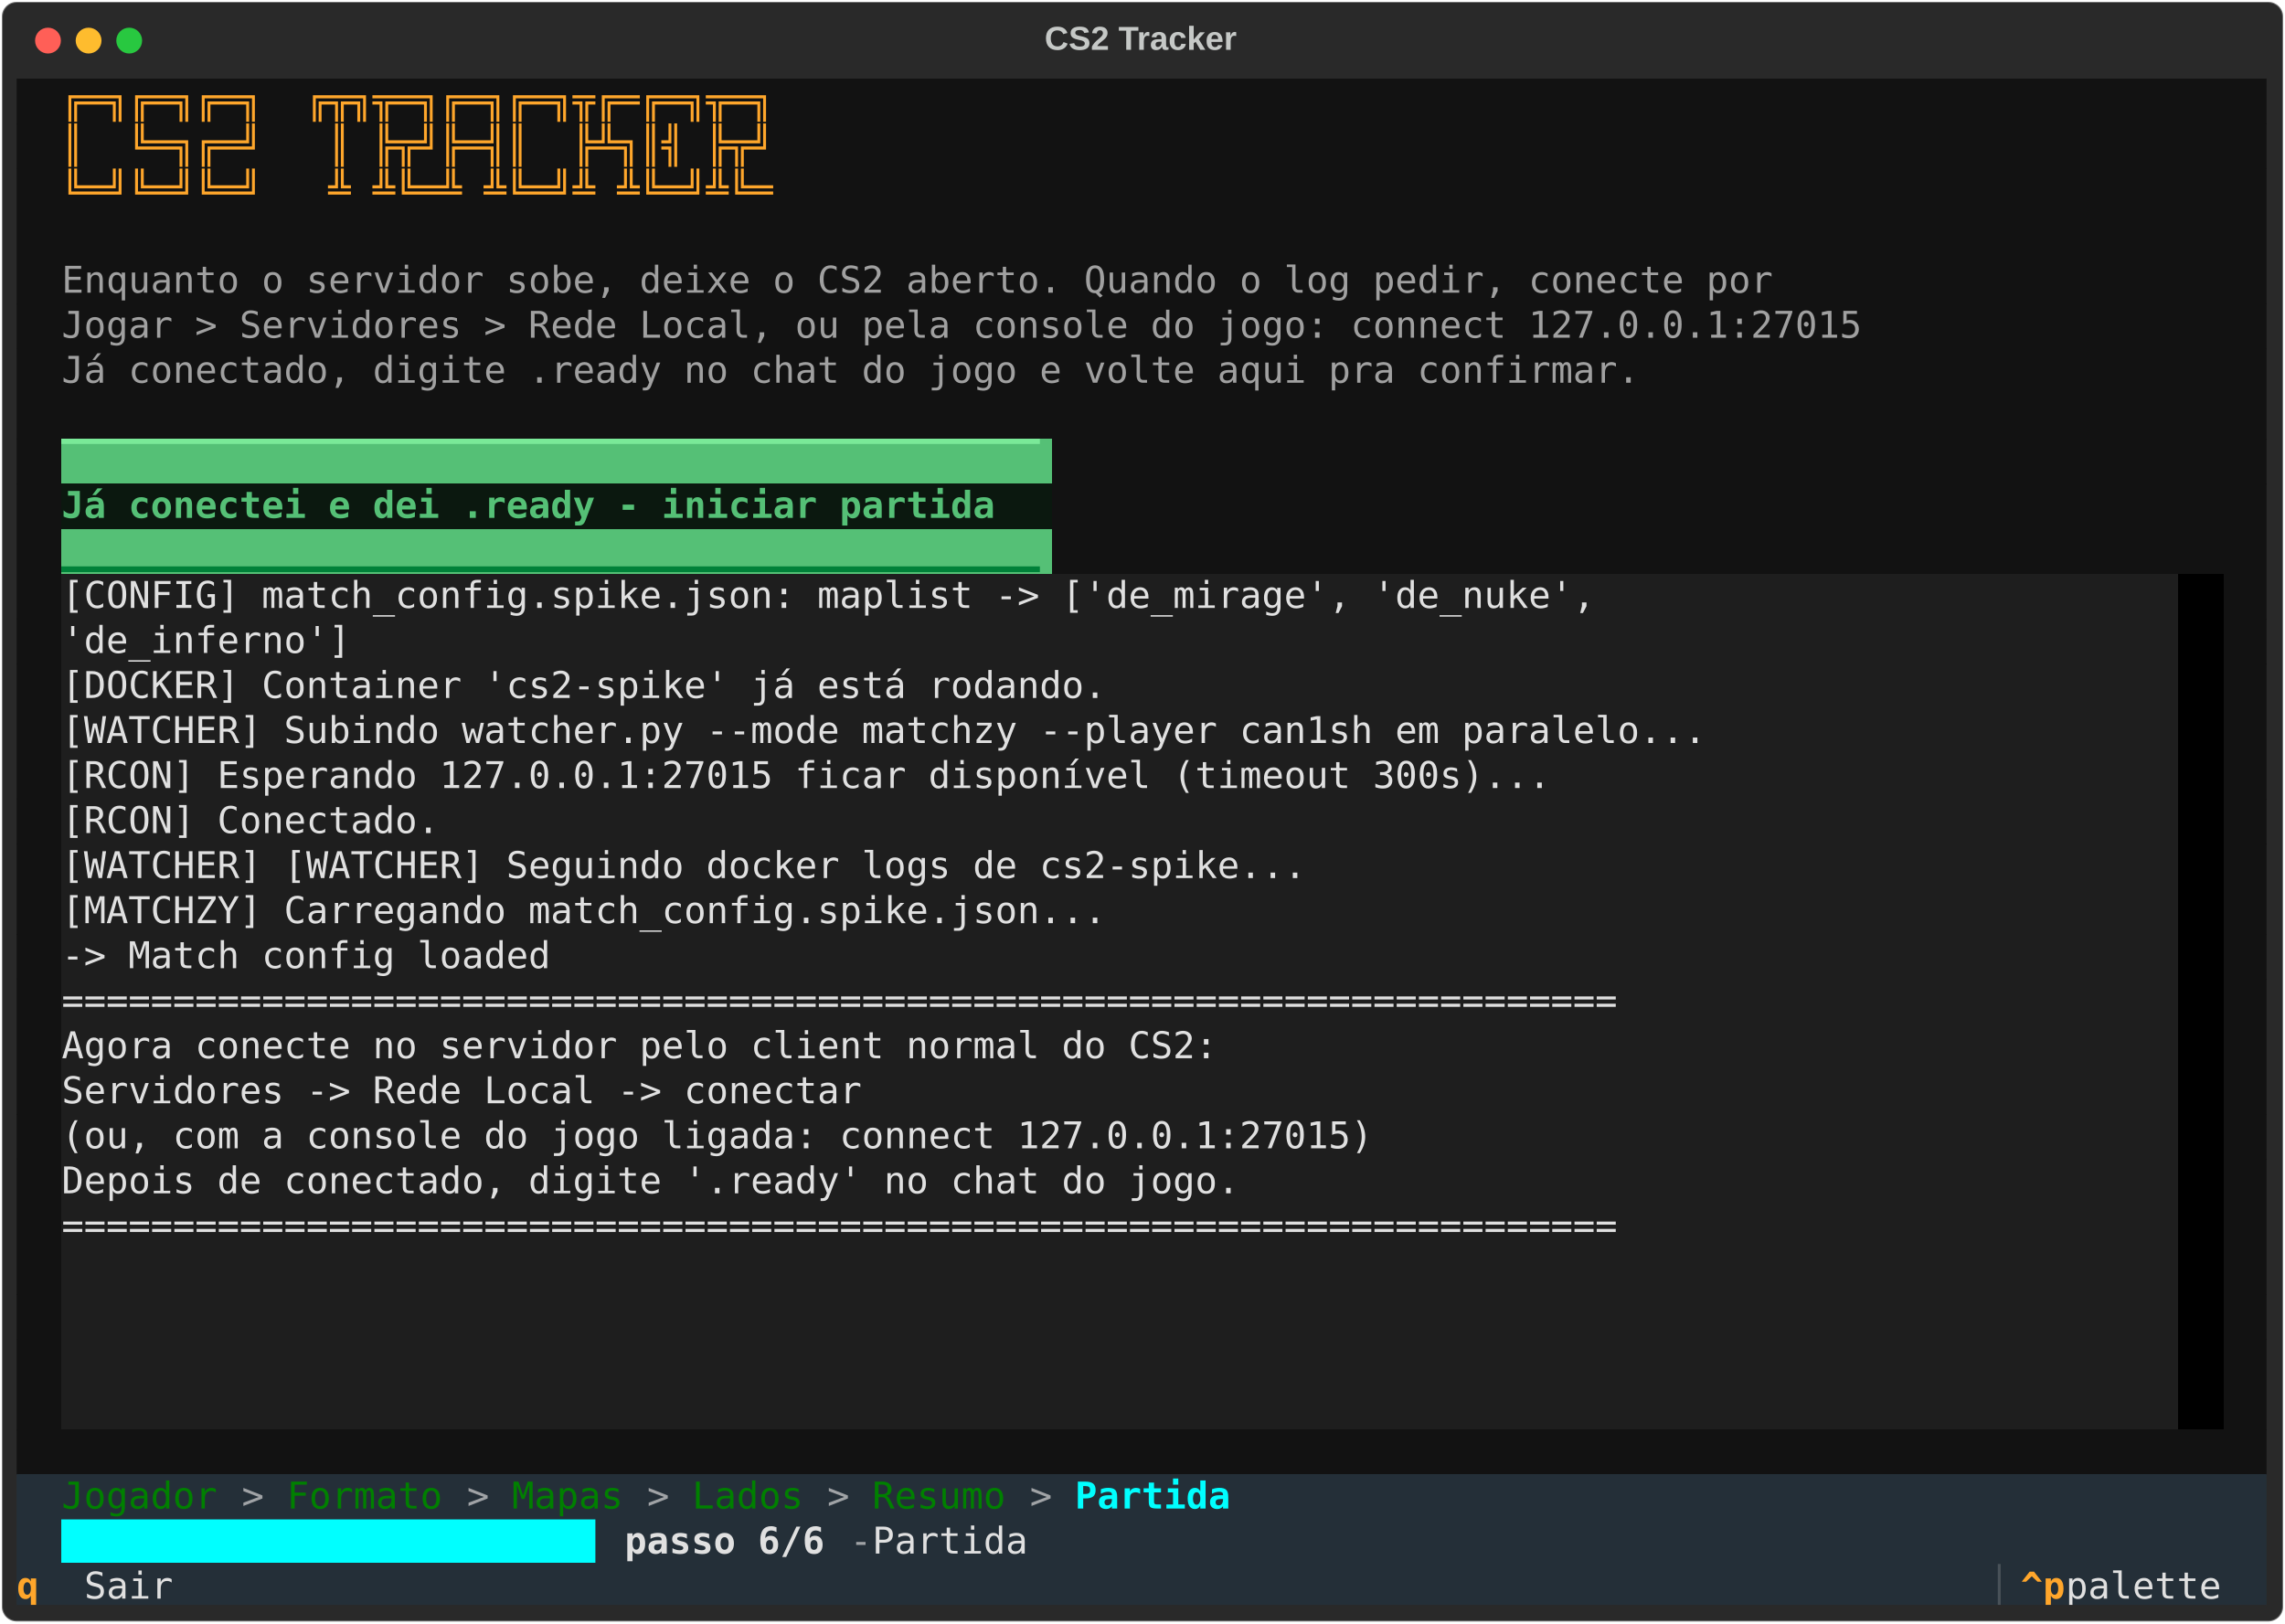
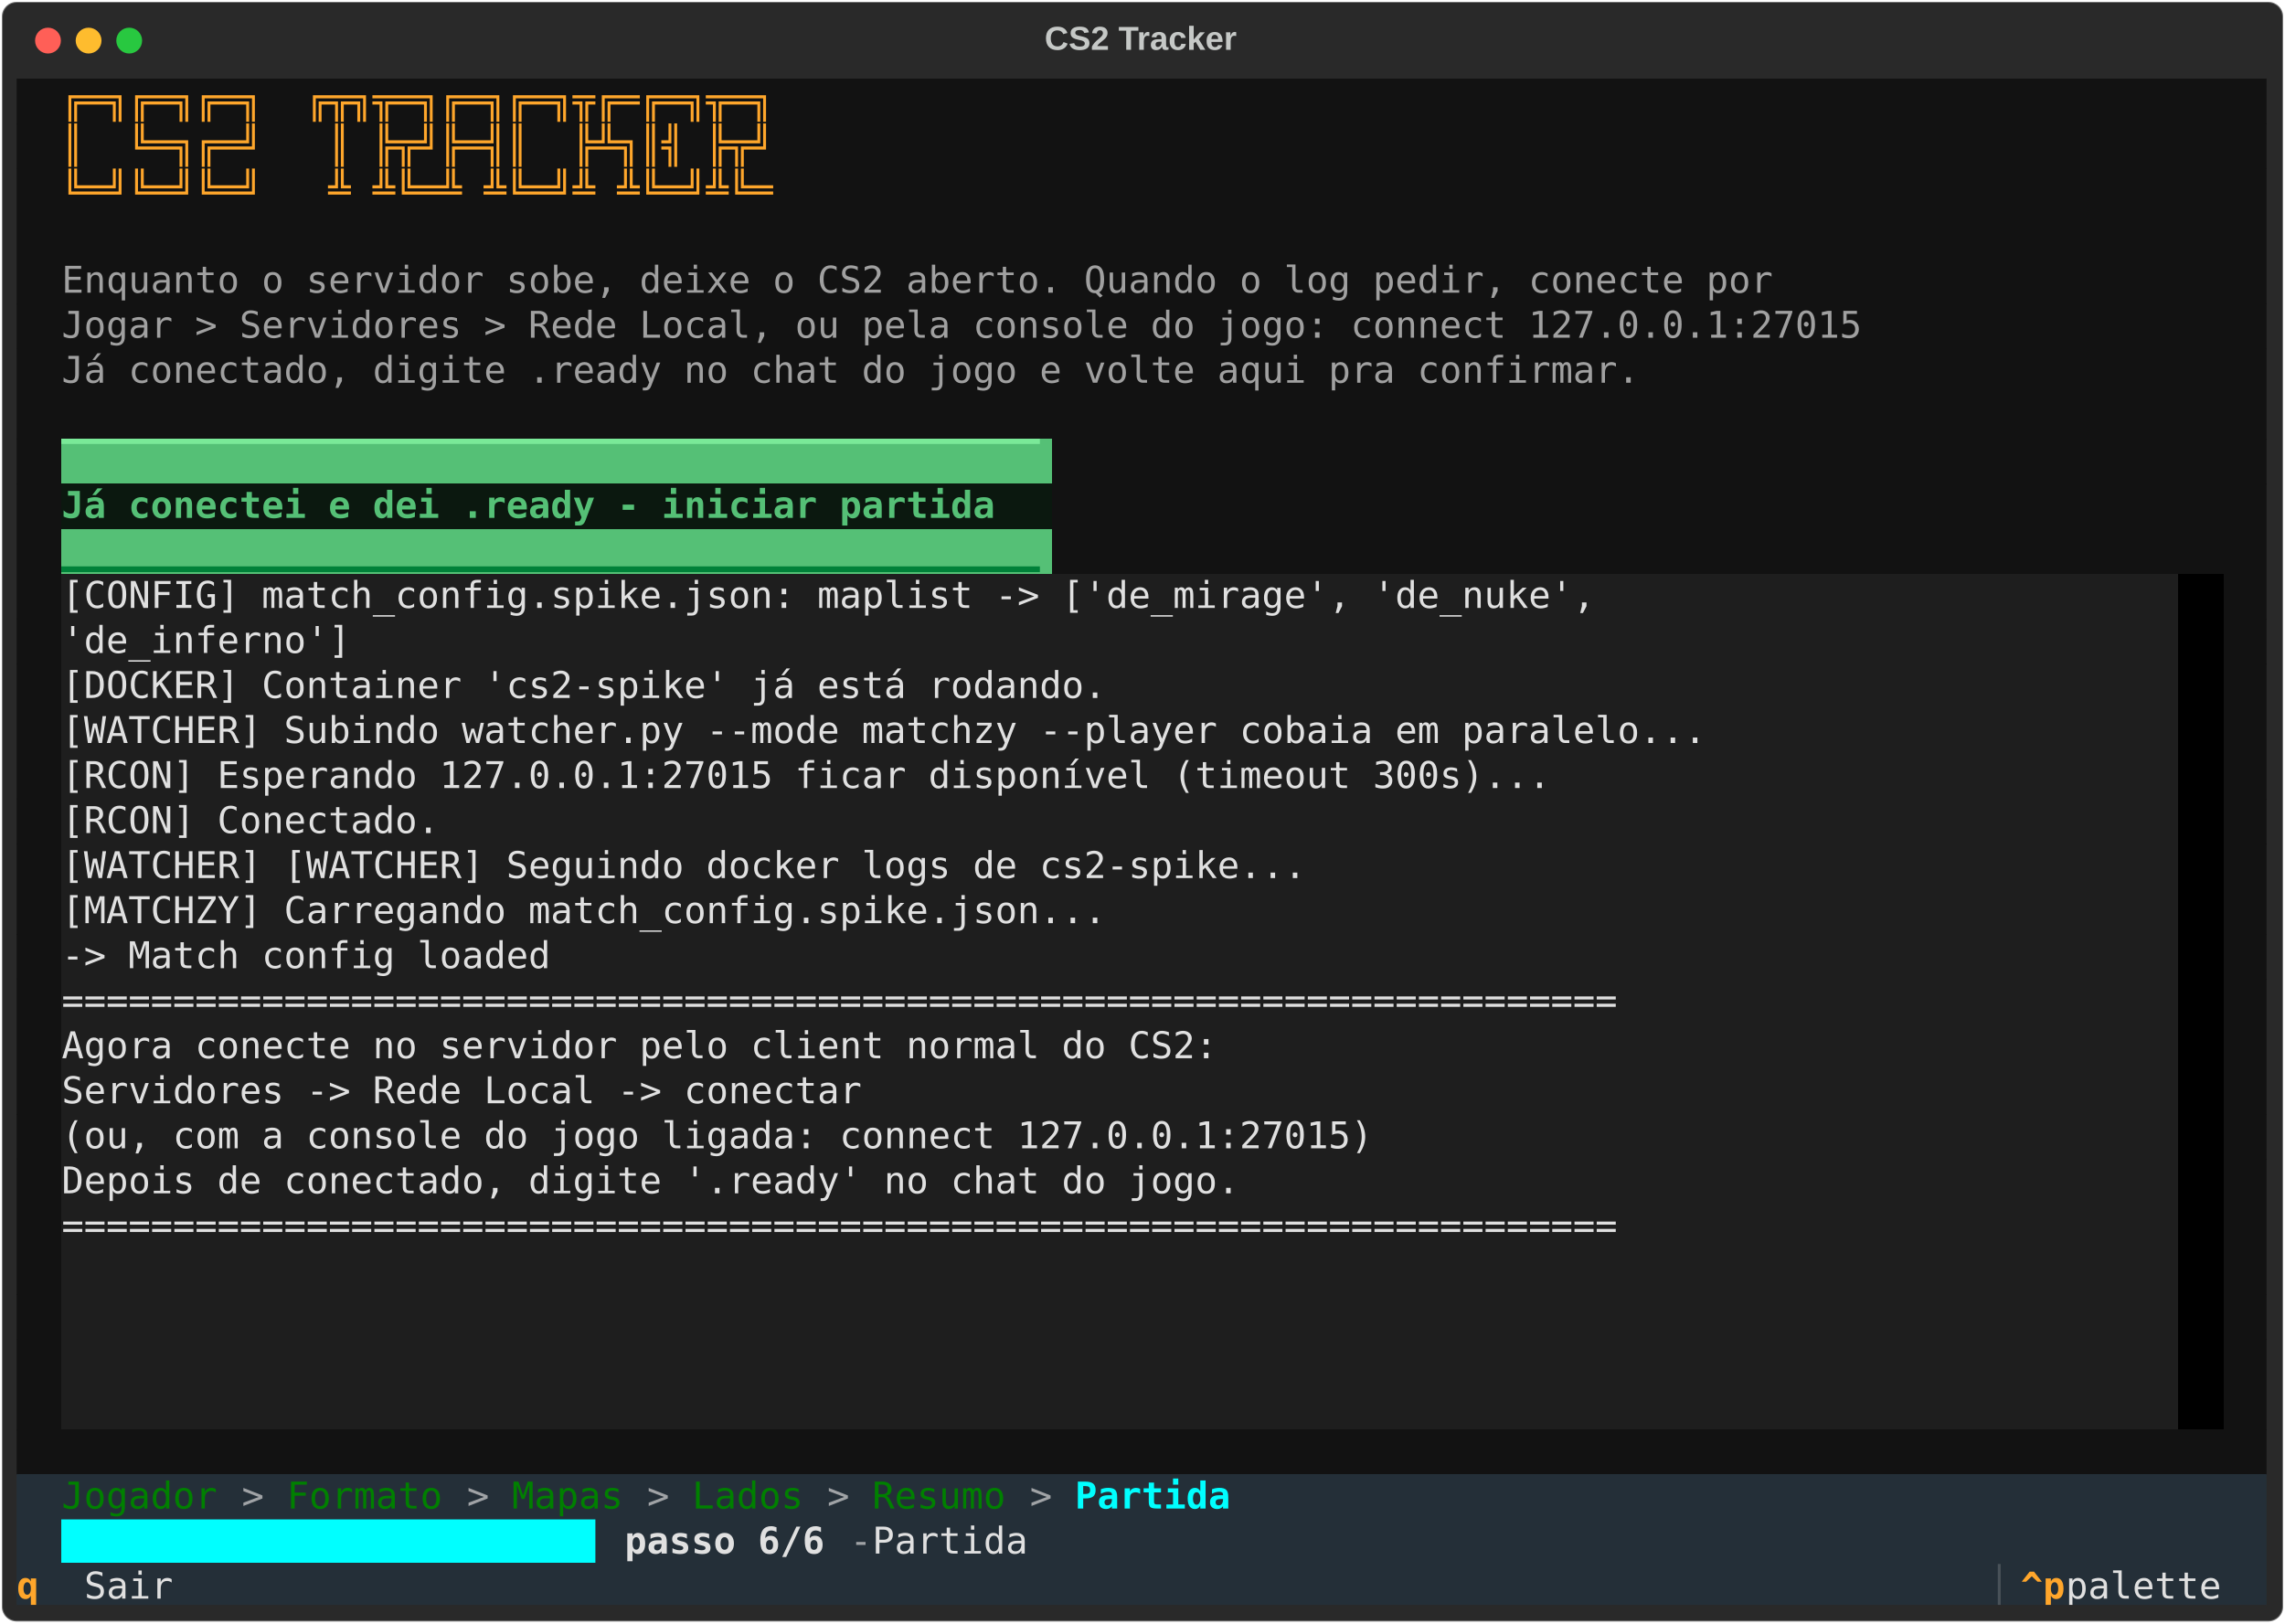
<svg xmlns="http://www.w3.org/2000/svg" class="rich-terminal" viewBox="0 0 1238 879.6">
  <style>

    @font-face {
        font-family: "Fira Code";
        src: local("FiraCode-Regular"),
                url("https://cdnjs.cloudflare.com/ajax/libs/firacode/6.2.0/woff2/FiraCode-Regular.woff2") format("woff2"),
                url("https://cdnjs.cloudflare.com/ajax/libs/firacode/6.2.0/woff/FiraCode-Regular.woff") format("woff");
        font-style: normal;
        font-weight: 400;
    }
    @font-face {
        font-family: "Fira Code";
        src: local("FiraCode-Bold"),
                url("https://cdnjs.cloudflare.com/ajax/libs/firacode/6.2.0/woff2/FiraCode-Bold.woff2") format("woff2"),
                url("https://cdnjs.cloudflare.com/ajax/libs/firacode/6.2.0/woff/FiraCode-Bold.woff") format("woff");
        font-style: bold;
        font-weight: 700;
    }

    .terminal-07-partida-matrix {
        font-family: Fira Code, monospace;
        font-size: 20px;
        line-height: 24.4px;
        font-variant-east-asian: full-width;
    }

    .terminal-07-partida-title {
        font-size: 18px;
        font-weight: bold;
        font-family: arial;
    }

    .terminal-07-partida-r1 { fill: #c5c8c6 }
.terminal-07-partida-r2 { fill: #fea62b;font-weight: bold }
.terminal-07-partida-r3 { fill: #a0a0a0 }
.terminal-07-partida-r4 { fill: #7ae998 }
.terminal-07-partida-r5 { fill: #55c076;font-weight: bold }
.terminal-07-partida-r6 { fill: #008139 }
.terminal-07-partida-r7 { fill: #e0e0e0 }
.terminal-07-partida-r8 { fill: #008000 }
.terminal-07-partida-r9 { fill: #a0a3a6 }
.terminal-07-partida-r10 { fill: #00ffff;font-weight: bold }
.terminal-07-partida-r11 { fill: #00ffff }
.terminal-07-partida-r12 { fill: #e0e0e0;font-weight: bold }
.terminal-07-partida-r13 { fill: #ffa62b;font-weight: bold }
.terminal-07-partida-r14 { fill: #495259 }
    </style>
  <defs>
    <clipPath id="terminal-07-partida-clip-terminal">
      <rect x="0" y="0" width="1219.0" height="828.6" />
    </clipPath>
    <clipPath id="terminal-07-partida-line-0">
      <rect x="0" y="1.5" width="1220" height="24.65" />
    </clipPath>
    <clipPath id="terminal-07-partida-line-1">
      <rect x="0" y="25.9" width="1220" height="24.65" />
    </clipPath>
    <clipPath id="terminal-07-partida-line-2">
      <rect x="0" y="50.3" width="1220" height="24.65" />
    </clipPath>
    <clipPath id="terminal-07-partida-line-3">
      <rect x="0" y="74.7" width="1220" height="24.65" />
    </clipPath>
    <clipPath id="terminal-07-partida-line-4">
      <rect x="0" y="99.1" width="1220" height="24.65" />
    </clipPath>
    <clipPath id="terminal-07-partida-line-5">
      <rect x="0" y="123.5" width="1220" height="24.65" />
    </clipPath>
    <clipPath id="terminal-07-partida-line-6">
      <rect x="0" y="147.9" width="1220" height="24.65" />
    </clipPath>
    <clipPath id="terminal-07-partida-line-7">
      <rect x="0" y="172.3" width="1220" height="24.65" />
    </clipPath>
    <clipPath id="terminal-07-partida-line-8">
      <rect x="0" y="196.7" width="1220" height="24.65" />
    </clipPath>
    <clipPath id="terminal-07-partida-line-9">
      <rect x="0" y="221.1" width="1220" height="24.65" />
    </clipPath>
    <clipPath id="terminal-07-partida-line-10">
      <rect x="0" y="245.5" width="1220" height="24.65" />
    </clipPath>
    <clipPath id="terminal-07-partida-line-11">
      <rect x="0" y="269.9" width="1220" height="24.65" />
    </clipPath>
    <clipPath id="terminal-07-partida-line-12">
      <rect x="0" y="294.3" width="1220" height="24.65" />
    </clipPath>
    <clipPath id="terminal-07-partida-line-13">
      <rect x="0" y="318.7" width="1220" height="24.65" />
    </clipPath>
    <clipPath id="terminal-07-partida-line-14">
      <rect x="0" y="343.1" width="1220" height="24.65" />
    </clipPath>
    <clipPath id="terminal-07-partida-line-15">
      <rect x="0" y="367.5" width="1220" height="24.65" />
    </clipPath>
    <clipPath id="terminal-07-partida-line-16">
      <rect x="0" y="391.9" width="1220" height="24.65" />
    </clipPath>
    <clipPath id="terminal-07-partida-line-17">
      <rect x="0" y="416.3" width="1220" height="24.65" />
    </clipPath>
    <clipPath id="terminal-07-partida-line-18">
      <rect x="0" y="440.7" width="1220" height="24.65" />
    </clipPath>
    <clipPath id="terminal-07-partida-line-19">
      <rect x="0" y="465.1" width="1220" height="24.65" />
    </clipPath>
    <clipPath id="terminal-07-partida-line-20">
      <rect x="0" y="489.5" width="1220" height="24.65" />
    </clipPath>
    <clipPath id="terminal-07-partida-line-21">
      <rect x="0" y="513.9" width="1220" height="24.65" />
    </clipPath>
    <clipPath id="terminal-07-partida-line-22">
      <rect x="0" y="538.3" width="1220" height="24.65" />
    </clipPath>
    <clipPath id="terminal-07-partida-line-23">
      <rect x="0" y="562.7" width="1220" height="24.65" />
    </clipPath>
    <clipPath id="terminal-07-partida-line-24">
      <rect x="0" y="587.1" width="1220" height="24.65" />
    </clipPath>
    <clipPath id="terminal-07-partida-line-25">
      <rect x="0" y="611.5" width="1220" height="24.65" />
    </clipPath>
    <clipPath id="terminal-07-partida-line-26">
      <rect x="0" y="635.9" width="1220" height="24.65" />
    </clipPath>
    <clipPath id="terminal-07-partida-line-27">
      <rect x="0" y="660.3" width="1220" height="24.65" />
    </clipPath>
    <clipPath id="terminal-07-partida-line-28">
      <rect x="0" y="684.7" width="1220" height="24.65" />
    </clipPath>
    <clipPath id="terminal-07-partida-line-29">
      <rect x="0" y="709.1" width="1220" height="24.65" />
    </clipPath>
    <clipPath id="terminal-07-partida-line-30">
      <rect x="0" y="733.5" width="1220" height="24.65" />
    </clipPath>
    <clipPath id="terminal-07-partida-line-31">
      <rect x="0" y="757.9" width="1220" height="24.65" />
    </clipPath>
    <clipPath id="terminal-07-partida-line-32">
      <rect x="0" y="782.3" width="1220" height="24.65" />
    </clipPath>
  </defs>
  <rect fill="#292929" stroke="rgba(255,255,255,0.35)" stroke-width="1" x="1" y="1" width="1236" height="877.6" rx="8" />
  <text class="terminal-07-partida-title" fill="#c5c8c6" text-anchor="middle" x="618" y="27">CS2 Tracker</text>
  <g transform="translate(26,22)">
    <circle cx="0" cy="0" r="7" fill="#ff5f57" />
    <circle cx="22" cy="0" r="7" fill="#febc2e" />
    <circle cx="44" cy="0" r="7" fill="#28c840" />
  </g>
  <g transform="translate(9, 41)" clip-path="url(#terminal-07-partida-clip-terminal)">
    <rect fill="#121212" x="0" y="1.5" width="24.4" height="24.65" shape-rendering="crispEdges" />
    <rect fill="#121212" x="24.4" y="1.5" width="390.4" height="24.65" shape-rendering="crispEdges" />
    <rect fill="#121212" x="414.8" y="1.5" width="780.8" height="24.65" shape-rendering="crispEdges" />
    <rect fill="#121212" x="1195.6" y="1.5" width="24.4" height="24.65" shape-rendering="crispEdges" />
    <rect fill="#121212" x="0" y="25.9" width="24.4" height="24.65" shape-rendering="crispEdges" />
    <rect fill="#121212" x="24.4" y="25.9" width="390.4" height="24.65" shape-rendering="crispEdges" />
    <rect fill="#121212" x="414.8" y="25.9" width="780.8" height="24.65" shape-rendering="crispEdges" />
    <rect fill="#121212" x="1195.6" y="25.9" width="24.4" height="24.65" shape-rendering="crispEdges" />
    <rect fill="#121212" x="0" y="50.3" width="24.4" height="24.65" shape-rendering="crispEdges" />
    <rect fill="#121212" x="24.4" y="50.3" width="390.4" height="24.65" shape-rendering="crispEdges" />
    <rect fill="#121212" x="414.8" y="50.3" width="780.8" height="24.65" shape-rendering="crispEdges" />
    <rect fill="#121212" x="1195.6" y="50.3" width="24.4" height="24.65" shape-rendering="crispEdges" />
    <rect fill="#121212" x="0" y="74.7" width="1220" height="24.65" shape-rendering="crispEdges" />
    <rect fill="#121212" x="0" y="99.1" width="24.4" height="24.65" shape-rendering="crispEdges" />
    <rect fill="#121212" x="24.4" y="99.1" width="939.4" height="24.65" shape-rendering="crispEdges" />
    <rect fill="#121212" x="963.8" y="99.1" width="231.8" height="24.65" shape-rendering="crispEdges" />
    <rect fill="#121212" x="1195.6" y="99.1" width="24.4" height="24.65" shape-rendering="crispEdges" />
    <rect fill="#121212" x="0" y="123.5" width="24.4" height="24.65" shape-rendering="crispEdges" />
    <rect fill="#121212" x="24.4" y="123.5" width="988.2" height="24.65" shape-rendering="crispEdges" />
    <rect fill="#121212" x="1012.6" y="123.5" width="183" height="24.65" shape-rendering="crispEdges" />
    <rect fill="#121212" x="1195.6" y="123.5" width="24.4" height="24.65" shape-rendering="crispEdges" />
    <rect fill="#121212" x="0" y="147.9" width="24.4" height="24.65" shape-rendering="crispEdges" />
    <rect fill="#121212" x="24.4" y="147.9" width="866.2" height="24.65" shape-rendering="crispEdges" />
    <rect fill="#121212" x="890.6" y="147.9" width="305" height="24.65" shape-rendering="crispEdges" />
    <rect fill="#121212" x="1195.6" y="147.9" width="24.4" height="24.65" shape-rendering="crispEdges" />
    <rect fill="#121212" x="0" y="172.3" width="24.4" height="24.65" shape-rendering="crispEdges" />
    <rect fill="#121212" x="24.4" y="172.3" width="1171.2" height="24.65" shape-rendering="crispEdges" />
    <rect fill="#121212" x="1195.6" y="172.3" width="24.4" height="24.65" shape-rendering="crispEdges" />
    <rect fill="#121212" x="0" y="196.7" width="24.4" height="24.65" shape-rendering="crispEdges" />
    <rect fill="#55c076" x="24.4" y="196.7" width="536.8" height="24.65" shape-rendering="crispEdges" />
    <rect fill="#121212" x="561.2" y="196.7" width="634.4" height="24.65" shape-rendering="crispEdges" />
    <rect fill="#121212" x="1195.6" y="196.7" width="24.4" height="24.65" shape-rendering="crispEdges" />
    <rect fill="#121212" x="0" y="221.1" width="24.4" height="24.65" shape-rendering="crispEdges" />
    <rect fill="#0b180f" x="24.4" y="221.1" width="536.8" height="24.65" shape-rendering="crispEdges" />
    <rect fill="#121212" x="561.2" y="221.1" width="634.4" height="24.65" shape-rendering="crispEdges" />
    <rect fill="#121212" x="1195.6" y="221.1" width="24.4" height="24.65" shape-rendering="crispEdges" />
    <rect fill="#121212" x="0" y="245.5" width="24.4" height="24.65" shape-rendering="crispEdges" />
    <rect fill="#55c076" x="24.4" y="245.5" width="536.8" height="24.65" shape-rendering="crispEdges" />
    <rect fill="#121212" x="561.2" y="245.5" width="634.4" height="24.65" shape-rendering="crispEdges" />
    <rect fill="#121212" x="1195.6" y="245.5" width="24.4" height="24.65" shape-rendering="crispEdges" />
    <rect fill="#121212" x="0" y="269.9" width="24.4" height="24.65" shape-rendering="crispEdges" />
    <rect fill="#1e1e1e" x="24.4" y="269.9" width="854" height="24.65" shape-rendering="crispEdges" />
    <rect fill="#1e1e1e" x="878.4" y="269.9" width="292.8" height="24.65" shape-rendering="crispEdges" />
    <rect fill="#000000" x="1171.2" y="269.9" width="24.4" height="24.65" shape-rendering="crispEdges" />
    <rect fill="#121212" x="1195.6" y="269.9" width="24.4" height="24.65" shape-rendering="crispEdges" />
    <rect fill="#121212" x="0" y="294.3" width="24.4" height="24.65" shape-rendering="crispEdges" />
    <rect fill="#1e1e1e" x="24.4" y="294.3" width="158.6" height="24.65" shape-rendering="crispEdges" />
    <rect fill="#1e1e1e" x="183" y="294.3" width="988.2" height="24.65" shape-rendering="crispEdges" />
    <rect fill="#000000" x="1171.2" y="294.3" width="24.4" height="24.65" shape-rendering="crispEdges" />
    <rect fill="#121212" x="1195.6" y="294.3" width="24.4" height="24.65" shape-rendering="crispEdges" />
    <rect fill="#121212" x="0" y="318.7" width="24.4" height="24.65" shape-rendering="crispEdges" />
    <rect fill="#1e1e1e" x="24.4" y="318.7" width="573.4" height="24.65" shape-rendering="crispEdges" />
    <rect fill="#1e1e1e" x="597.8" y="318.7" width="573.4" height="24.65" shape-rendering="crispEdges" />
    <rect fill="#000000" x="1171.2" y="318.7" width="24.4" height="24.65" shape-rendering="crispEdges" />
    <rect fill="#121212" x="1195.6" y="318.7" width="24.4" height="24.65" shape-rendering="crispEdges" />
    <rect fill="#121212" x="0" y="343.1" width="24.4" height="24.65" shape-rendering="crispEdges" />
    <rect fill="#1e1e1e" x="24.4" y="343.1" width="902.8" height="24.65" shape-rendering="crispEdges" />
    <rect fill="#1e1e1e" x="927.2" y="343.1" width="244" height="24.65" shape-rendering="crispEdges" />
    <rect fill="#000000" x="1171.2" y="343.1" width="24.4" height="24.65" shape-rendering="crispEdges" />
    <rect fill="#121212" x="1195.6" y="343.1" width="24.4" height="24.65" shape-rendering="crispEdges" />
    <rect fill="#121212" x="0" y="367.5" width="24.4" height="24.65" shape-rendering="crispEdges" />
    <rect fill="#1e1e1e" x="24.4" y="367.5" width="817.4" height="24.65" shape-rendering="crispEdges" />
    <rect fill="#1e1e1e" x="841.8" y="367.5" width="329.4" height="24.65" shape-rendering="crispEdges" />
    <rect fill="#000000" x="1171.2" y="367.5" width="24.4" height="24.65" shape-rendering="crispEdges" />
    <rect fill="#121212" x="1195.6" y="367.5" width="24.4" height="24.65" shape-rendering="crispEdges" />
    <rect fill="#121212" x="0" y="391.9" width="24.4" height="24.65" shape-rendering="crispEdges" />
    <rect fill="#1e1e1e" x="24.4" y="391.9" width="207.4" height="24.65" shape-rendering="crispEdges" />
    <rect fill="#1e1e1e" x="231.8" y="391.9" width="939.4" height="24.65" shape-rendering="crispEdges" />
    <rect fill="#000000" x="1171.2" y="391.9" width="24.4" height="24.65" shape-rendering="crispEdges" />
    <rect fill="#121212" x="1195.6" y="391.9" width="24.4" height="24.65" shape-rendering="crispEdges" />
    <rect fill="#121212" x="0" y="416.3" width="24.4" height="24.65" shape-rendering="crispEdges" />
    <rect fill="#1e1e1e" x="24.4" y="416.3" width="683.2" height="24.65" shape-rendering="crispEdges" />
    <rect fill="#1e1e1e" x="707.6" y="416.3" width="463.6" height="24.65" shape-rendering="crispEdges" />
    <rect fill="#000000" x="1171.2" y="416.3" width="24.4" height="24.65" shape-rendering="crispEdges" />
    <rect fill="#121212" x="1195.6" y="416.3" width="24.4" height="24.65" shape-rendering="crispEdges" />
    <rect fill="#121212" x="0" y="440.7" width="24.4" height="24.65" shape-rendering="crispEdges" />
    <rect fill="#1e1e1e" x="24.4" y="440.7" width="573.4" height="24.65" shape-rendering="crispEdges" />
    <rect fill="#1e1e1e" x="597.8" y="440.7" width="573.4" height="24.65" shape-rendering="crispEdges" />
    <rect fill="#000000" x="1171.2" y="440.7" width="24.4" height="24.65" shape-rendering="crispEdges" />
    <rect fill="#121212" x="1195.6" y="440.7" width="24.4" height="24.65" shape-rendering="crispEdges" />
    <rect fill="#121212" x="0" y="465.1" width="24.4" height="24.65" shape-rendering="crispEdges" />
    <rect fill="#1e1e1e" x="24.4" y="465.1" width="292.8" height="24.65" shape-rendering="crispEdges" />
    <rect fill="#1e1e1e" x="317.2" y="465.1" width="854" height="24.65" shape-rendering="crispEdges" />
    <rect fill="#000000" x="1171.2" y="465.1" width="24.4" height="24.65" shape-rendering="crispEdges" />
    <rect fill="#121212" x="1195.6" y="465.1" width="24.4" height="24.65" shape-rendering="crispEdges" />
    <rect fill="#121212" x="0" y="489.5" width="24.4" height="24.65" shape-rendering="crispEdges" />
    <rect fill="#1e1e1e" x="24.4" y="489.5" width="854" height="24.65" shape-rendering="crispEdges" />
    <rect fill="#1e1e1e" x="878.4" y="489.5" width="292.8" height="24.65" shape-rendering="crispEdges" />
    <rect fill="#000000" x="1171.2" y="489.5" width="24.4" height="24.65" shape-rendering="crispEdges" />
    <rect fill="#121212" x="1195.6" y="489.5" width="24.4" height="24.65" shape-rendering="crispEdges" />
    <rect fill="#121212" x="0" y="513.9" width="24.4" height="24.65" shape-rendering="crispEdges" />
    <rect fill="#1e1e1e" x="24.4" y="513.9" width="634.4" height="24.65" shape-rendering="crispEdges" />
    <rect fill="#1e1e1e" x="658.8" y="513.9" width="512.4" height="24.65" shape-rendering="crispEdges" />
    <rect fill="#000000" x="1171.2" y="513.9" width="24.4" height="24.65" shape-rendering="crispEdges" />
    <rect fill="#121212" x="1195.6" y="513.9" width="24.4" height="24.65" shape-rendering="crispEdges" />
    <rect fill="#121212" x="0" y="538.3" width="24.4" height="24.65" shape-rendering="crispEdges" />
    <rect fill="#1e1e1e" x="24.4" y="538.3" width="463.6" height="24.65" shape-rendering="crispEdges" />
    <rect fill="#1e1e1e" x="488" y="538.3" width="683.2" height="24.65" shape-rendering="crispEdges" />
    <rect fill="#000000" x="1171.2" y="538.3" width="24.4" height="24.65" shape-rendering="crispEdges" />
    <rect fill="#121212" x="1195.6" y="538.3" width="24.4" height="24.65" shape-rendering="crispEdges" />
    <rect fill="#121212" x="0" y="562.7" width="24.4" height="24.65" shape-rendering="crispEdges" />
    <rect fill="#1e1e1e" x="24.4" y="562.7" width="744.2" height="24.65" shape-rendering="crispEdges" />
    <rect fill="#1e1e1e" x="768.6" y="562.7" width="402.6" height="24.65" shape-rendering="crispEdges" />
    <rect fill="#000000" x="1171.2" y="562.7" width="24.4" height="24.65" shape-rendering="crispEdges" />
    <rect fill="#121212" x="1195.6" y="562.7" width="24.4" height="24.65" shape-rendering="crispEdges" />
    <rect fill="#121212" x="0" y="587.1" width="24.4" height="24.65" shape-rendering="crispEdges" />
    <rect fill="#1e1e1e" x="24.4" y="587.1" width="646.6" height="24.65" shape-rendering="crispEdges" />
    <rect fill="#1e1e1e" x="671" y="587.1" width="500.2" height="24.65" shape-rendering="crispEdges" />
    <rect fill="#000000" x="1171.2" y="587.1" width="24.4" height="24.65" shape-rendering="crispEdges" />
    <rect fill="#121212" x="1195.6" y="587.1" width="24.4" height="24.65" shape-rendering="crispEdges" />
    <rect fill="#121212" x="0" y="611.5" width="24.4" height="24.65" shape-rendering="crispEdges" />
    <rect fill="#1e1e1e" x="24.4" y="611.5" width="854" height="24.65" shape-rendering="crispEdges" />
    <rect fill="#1e1e1e" x="878.4" y="611.5" width="292.8" height="24.65" shape-rendering="crispEdges" />
    <rect fill="#000000" x="1171.2" y="611.5" width="24.4" height="24.65" shape-rendering="crispEdges" />
    <rect fill="#121212" x="1195.6" y="611.5" width="24.4" height="24.65" shape-rendering="crispEdges" />
    <rect fill="#121212" x="0" y="635.9" width="24.4" height="24.65" shape-rendering="crispEdges" />
    <rect fill="#1e1e1e" x="24.4" y="635.9" width="1146.8" height="24.65" shape-rendering="crispEdges" />
    <rect fill="#000000" x="1171.2" y="635.9" width="24.4" height="24.65" shape-rendering="crispEdges" />
    <rect fill="#121212" x="1195.6" y="635.9" width="24.4" height="24.65" shape-rendering="crispEdges" />
    <rect fill="#121212" x="0" y="660.3" width="24.4" height="24.65" shape-rendering="crispEdges" />
    <rect fill="#1e1e1e" x="24.4" y="660.3" width="1146.8" height="24.65" shape-rendering="crispEdges" />
    <rect fill="#000000" x="1171.2" y="660.3" width="24.4" height="24.65" shape-rendering="crispEdges" />
    <rect fill="#121212" x="1195.6" y="660.3" width="24.4" height="24.65" shape-rendering="crispEdges" />
    <rect fill="#121212" x="0" y="684.7" width="24.4" height="24.65" shape-rendering="crispEdges" />
    <rect fill="#1e1e1e" x="24.4" y="684.7" width="1146.8" height="24.65" shape-rendering="crispEdges" />
    <rect fill="#000000" x="1171.2" y="684.7" width="24.4" height="24.65" shape-rendering="crispEdges" />
    <rect fill="#121212" x="1195.6" y="684.7" width="24.4" height="24.65" shape-rendering="crispEdges" />
    <rect fill="#121212" x="0" y="709.1" width="24.4" height="24.65" shape-rendering="crispEdges" />
    <rect fill="#1e1e1e" x="24.4" y="709.1" width="1146.8" height="24.65" shape-rendering="crispEdges" />
    <rect fill="#000000" x="1171.2" y="709.1" width="24.4" height="24.65" shape-rendering="crispEdges" />
    <rect fill="#121212" x="1195.6" y="709.1" width="24.4" height="24.65" shape-rendering="crispEdges" />
    <rect fill="#121212" x="0" y="733.5" width="1220" height="24.65" shape-rendering="crispEdges" />
    <rect fill="#242f38" x="0" y="757.9" width="24.4" height="24.65" shape-rendering="crispEdges" />
    <rect fill="#242f38" x="24.4" y="757.9" width="85.4" height="24.65" shape-rendering="crispEdges" />
    <rect fill="#242f38" x="109.8" y="757.9" width="12.2" height="24.65" shape-rendering="crispEdges" />
    <rect fill="#242f38" x="122" y="757.9" width="12.2" height="24.65" shape-rendering="crispEdges" />
    <rect fill="#242f38" x="134.2" y="757.9" width="12.2" height="24.65" shape-rendering="crispEdges" />
    <rect fill="#242f38" x="146.4" y="757.9" width="85.4" height="24.65" shape-rendering="crispEdges" />
    <rect fill="#242f38" x="231.8" y="757.9" width="12.2" height="24.65" shape-rendering="crispEdges" />
    <rect fill="#242f38" x="244" y="757.9" width="12.2" height="24.65" shape-rendering="crispEdges" />
    <rect fill="#242f38" x="256.2" y="757.9" width="12.2" height="24.65" shape-rendering="crispEdges" />
    <rect fill="#242f38" x="268.4" y="757.9" width="61" height="24.65" shape-rendering="crispEdges" />
    <rect fill="#242f38" x="329.4" y="757.9" width="12.2" height="24.65" shape-rendering="crispEdges" />
    <rect fill="#242f38" x="341.6" y="757.9" width="12.2" height="24.65" shape-rendering="crispEdges" />
    <rect fill="#242f38" x="353.8" y="757.9" width="12.2" height="24.65" shape-rendering="crispEdges" />
    <rect fill="#242f38" x="366" y="757.9" width="61" height="24.65" shape-rendering="crispEdges" />
    <rect fill="#242f38" x="427" y="757.9" width="12.2" height="24.65" shape-rendering="crispEdges" />
    <rect fill="#242f38" x="439.2" y="757.9" width="12.2" height="24.65" shape-rendering="crispEdges" />
    <rect fill="#242f38" x="451.4" y="757.9" width="12.2" height="24.65" shape-rendering="crispEdges" />
    <rect fill="#242f38" x="463.6" y="757.9" width="73.2" height="24.65" shape-rendering="crispEdges" />
    <rect fill="#242f38" x="536.8" y="757.9" width="12.2" height="24.65" shape-rendering="crispEdges" />
    <rect fill="#242f38" x="549" y="757.9" width="12.2" height="24.65" shape-rendering="crispEdges" />
    <rect fill="#242f38" x="561.2" y="757.9" width="12.2" height="24.65" shape-rendering="crispEdges" />
    <rect fill="#242f38" x="573.4" y="757.9" width="85.4" height="24.65" shape-rendering="crispEdges" />
    <rect fill="#242f38" x="658.8" y="757.9" width="536.8" height="24.65" shape-rendering="crispEdges" />
    <rect fill="#242f38" x="1195.6" y="757.9" width="24.4" height="24.65" shape-rendering="crispEdges" />
    <rect fill="#242f38" x="0" y="782.3" width="24.4" height="24.65" shape-rendering="crispEdges" />
    <rect fill="#242f38" x="24.4" y="782.3" width="292.8" height="24.65" shape-rendering="crispEdges" />
    <rect fill="#242f38" x="317.2" y="782.3" width="12.2" height="24.65" shape-rendering="crispEdges" />
    <rect fill="#242f38" x="329.4" y="782.3" width="109.8" height="24.65" shape-rendering="crispEdges" />
    <rect fill="#242f38" x="439.2" y="782.3" width="12.2" height="24.65" shape-rendering="crispEdges" />
    <rect fill="#242f38" x="451.4" y="782.3" width="12.2" height="24.65" shape-rendering="crispEdges" />
    <rect fill="#242f38" x="463.6" y="782.3" width="97.6" height="24.65" shape-rendering="crispEdges" />
    <rect fill="#242f38" x="561.2" y="782.3" width="634.4" height="24.65" shape-rendering="crispEdges" />
    <rect fill="#242f38" x="1195.6" y="782.3" width="24.4" height="24.65" shape-rendering="crispEdges" />
    <rect fill="#242f38" x="0" y="806.7" width="36.6" height="24.65" shape-rendering="crispEdges" />
    <rect fill="#242f38" x="36.6" y="806.7" width="61" height="24.65" shape-rendering="crispEdges" />
    <rect fill="#242f38" x="97.6" y="806.7" width="976" height="24.65" shape-rendering="crispEdges" />
    <rect fill="#242f38" x="1073.6" y="806.7" width="12.2" height="24.65" shape-rendering="crispEdges" />
    <rect fill="#242f38" x="1085.8" y="806.7" width="24.4" height="24.65" shape-rendering="crispEdges" />
    <rect fill="#242f38" x="1110.2" y="806.7" width="97.6" height="24.65" shape-rendering="crispEdges" />
    <rect fill="#242f38" x="1207.8" y="806.7" width="12.2" height="24.65" shape-rendering="crispEdges" />
    <g class="terminal-07-partida-matrix">
      <text class="terminal-07-partida-r2" x="24.4" y="20" textLength="390.4" clip-path="url(#terminal-07-partida-line-0)">╔═╗╔═╗╔═╗  ╔╦╗╦═╗╔═╗╔═╗╦╔═╔═╗╦═╗</text>
      <text class="terminal-07-partida-r1" x="1220" y="20" textLength="12.2" clip-path="url(#terminal-07-partida-line-0)">
</text>
      <text class="terminal-07-partida-r2" x="24.4" y="44.4" textLength="390.4" clip-path="url(#terminal-07-partida-line-1)">║  ╚═╗╔═╝   ║ ╠╦╝╠═╣║  ╠╩╗║╣ ╠╦╝</text>
      <text class="terminal-07-partida-r1" x="1220" y="44.4" textLength="12.2" clip-path="url(#terminal-07-partida-line-1)">
</text>
      <text class="terminal-07-partida-r2" x="24.4" y="68.8" textLength="390.4" clip-path="url(#terminal-07-partida-line-2)">╚═╝╚═╝╚═╝   ╩ ╩╚═╩ ╩╚═╝╩ ╩╚═╝╩╚═</text>
      <text class="terminal-07-partida-r1" x="1220" y="68.8" textLength="12.2" clip-path="url(#terminal-07-partida-line-2)">
</text>
      <text class="terminal-07-partida-r1" x="1220" y="93.2" textLength="12.2" clip-path="url(#terminal-07-partida-line-3)">
</text>
      <text class="terminal-07-partida-r3" x="24.4" y="117.6" textLength="939.4" clip-path="url(#terminal-07-partida-line-4)">Enquanto o servidor sobe, deixe o CS2 aberto. Quando o log pedir, conecte por</text>
      <text class="terminal-07-partida-r1" x="1220" y="117.6" textLength="12.2" clip-path="url(#terminal-07-partida-line-4)">
</text>
      <text class="terminal-07-partida-r3" x="24.4" y="142" textLength="988.2" clip-path="url(#terminal-07-partida-line-5)">Jogar &gt; Servidores &gt; Rede Local, ou pela console do jogo: connect 127.0.0.1:27015</text>
      <text class="terminal-07-partida-r1" x="1220" y="142" textLength="12.2" clip-path="url(#terminal-07-partida-line-5)">
</text>
      <text class="terminal-07-partida-r3" x="24.4" y="166.4" textLength="866.2" clip-path="url(#terminal-07-partida-line-6)">Já conectado, digite .ready no chat do jogo e volte aqui pra confirmar.</text>
      <text class="terminal-07-partida-r1" x="1220" y="166.4" textLength="12.2" clip-path="url(#terminal-07-partida-line-6)">
</text>
      <text class="terminal-07-partida-r1" x="1220" y="190.8" textLength="12.2" clip-path="url(#terminal-07-partida-line-7)">
</text>
      <text class="terminal-07-partida-r4" x="24.4" y="215.2" textLength="536.8" clip-path="url(#terminal-07-partida-line-8)">▔▔▔▔▔▔▔▔▔▔▔▔▔▔▔▔▔▔▔▔▔▔▔▔▔▔▔▔▔▔▔▔▔▔▔▔▔▔▔▔▔▔▔▔</text>
      <text class="terminal-07-partida-r1" x="1220" y="215.2" textLength="12.2" clip-path="url(#terminal-07-partida-line-8)">
</text>
      <text class="terminal-07-partida-r5" x="24.4" y="239.6" textLength="536.8" clip-path="url(#terminal-07-partida-line-9)"> Já conectei e dei .ready - iniciar partida </text>
      <text class="terminal-07-partida-r1" x="1220" y="239.6" textLength="12.2" clip-path="url(#terminal-07-partida-line-9)">
</text>
      <text class="terminal-07-partida-r6" x="24.4" y="264" textLength="536.8" clip-path="url(#terminal-07-partida-line-10)">▁▁▁▁▁▁▁▁▁▁▁▁▁▁▁▁▁▁▁▁▁▁▁▁▁▁▁▁▁▁▁▁▁▁▁▁▁▁▁▁▁▁▁▁</text>
      <text class="terminal-07-partida-r1" x="1220" y="264" textLength="12.2" clip-path="url(#terminal-07-partida-line-10)">
</text>
      <text class="terminal-07-partida-r7" x="24.4" y="288.4" textLength="854" clip-path="url(#terminal-07-partida-line-11)">[CONFIG] match_config.spike.json: maplist -&gt; ['de_mirage', 'de_nuke', </text>
      <text class="terminal-07-partida-r1" x="1220" y="288.4" textLength="12.2" clip-path="url(#terminal-07-partida-line-11)">
</text>
      <text class="terminal-07-partida-r7" x="24.4" y="312.8" textLength="158.6" clip-path="url(#terminal-07-partida-line-12)">'de_inferno']</text>
      <text class="terminal-07-partida-r1" x="1220" y="312.8" textLength="12.2" clip-path="url(#terminal-07-partida-line-12)">
</text>
      <text class="terminal-07-partida-r7" x="24.4" y="337.2" textLength="573.4" clip-path="url(#terminal-07-partida-line-13)">[DOCKER] Container 'cs2-spike' já está rodando.</text>
      <text class="terminal-07-partida-r1" x="1220" y="337.2" textLength="12.2" clip-path="url(#terminal-07-partida-line-13)">
</text>
-       <text class="terminal-07-partida-r7" x="24.4" y="361.6" textLength="902.8" clip-path="url(#terminal-07-partida-line-14)">[WATCHER] Subindo watcher.py --mode matchzy --player can1sh em paralelo...</text>
+       <text class="terminal-07-partida-r7" x="24.4" y="361.6" textLength="902.8" clip-path="url(#terminal-07-partida-line-14)">[WATCHER] Subindo watcher.py --mode matchzy --player cobaia em paralelo...</text>
      <text class="terminal-07-partida-r1" x="1220" y="361.6" textLength="12.2" clip-path="url(#terminal-07-partida-line-14)">
</text>
      <text class="terminal-07-partida-r7" x="24.4" y="386" textLength="817.4" clip-path="url(#terminal-07-partida-line-15)">[RCON] Esperando 127.0.0.1:27015 ficar disponível (timeout 300s)...</text>
      <text class="terminal-07-partida-r1" x="1220" y="386" textLength="12.2" clip-path="url(#terminal-07-partida-line-15)">
</text>
      <text class="terminal-07-partida-r7" x="24.4" y="410.4" textLength="207.4" clip-path="url(#terminal-07-partida-line-16)">[RCON] Conectado.</text>
      <text class="terminal-07-partida-r1" x="1220" y="410.4" textLength="12.2" clip-path="url(#terminal-07-partida-line-16)">
</text>
      <text class="terminal-07-partida-r7" x="24.4" y="434.8" textLength="683.2" clip-path="url(#terminal-07-partida-line-17)">[WATCHER] [WATCHER] Seguindo docker logs de cs2-spike...</text>
      <text class="terminal-07-partida-r1" x="1220" y="434.8" textLength="12.2" clip-path="url(#terminal-07-partida-line-17)">
</text>
      <text class="terminal-07-partida-r7" x="24.4" y="459.2" textLength="573.4" clip-path="url(#terminal-07-partida-line-18)">[MATCHZY] Carregando match_config.spike.json...</text>
      <text class="terminal-07-partida-r1" x="1220" y="459.2" textLength="12.2" clip-path="url(#terminal-07-partida-line-18)">
</text>
      <text class="terminal-07-partida-r7" x="24.4" y="483.6" textLength="292.8" clip-path="url(#terminal-07-partida-line-19)">  -&gt; Match config loaded</text>
      <text class="terminal-07-partida-r1" x="1220" y="483.6" textLength="12.2" clip-path="url(#terminal-07-partida-line-19)">
</text>
      <text class="terminal-07-partida-r7" x="24.4" y="508" textLength="854" clip-path="url(#terminal-07-partida-line-20)">======================================================================</text>
      <text class="terminal-07-partida-r1" x="1220" y="508" textLength="12.2" clip-path="url(#terminal-07-partida-line-20)">
</text>
      <text class="terminal-07-partida-r7" x="24.4" y="532.4" textLength="634.4" clip-path="url(#terminal-07-partida-line-21)">Agora conecte no servidor pelo client normal do CS2:</text>
      <text class="terminal-07-partida-r1" x="1220" y="532.4" textLength="12.2" clip-path="url(#terminal-07-partida-line-21)">
</text>
      <text class="terminal-07-partida-r7" x="24.4" y="556.8" textLength="463.6" clip-path="url(#terminal-07-partida-line-22)">  Servidores -&gt; Rede Local -&gt; conectar</text>
      <text class="terminal-07-partida-r1" x="1220" y="556.8" textLength="12.2" clip-path="url(#terminal-07-partida-line-22)">
</text>
      <text class="terminal-07-partida-r7" x="24.4" y="581.2" textLength="744.2" clip-path="url(#terminal-07-partida-line-23)">  (ou, com a console do jogo ligada: connect 127.0.0.1:27015)</text>
      <text class="terminal-07-partida-r1" x="1220" y="581.2" textLength="12.2" clip-path="url(#terminal-07-partida-line-23)">
</text>
      <text class="terminal-07-partida-r7" x="24.4" y="605.6" textLength="646.6" clip-path="url(#terminal-07-partida-line-24)">Depois de conectado, digite '.ready' no chat do jogo.</text>
      <text class="terminal-07-partida-r1" x="1220" y="605.6" textLength="12.2" clip-path="url(#terminal-07-partida-line-24)">
</text>
      <text class="terminal-07-partida-r7" x="24.4" y="630" textLength="854" clip-path="url(#terminal-07-partida-line-25)">======================================================================</text>
      <text class="terminal-07-partida-r1" x="1220" y="630" textLength="12.2" clip-path="url(#terminal-07-partida-line-25)">
</text>
      <text class="terminal-07-partida-r1" x="1220" y="654.4" textLength="12.2" clip-path="url(#terminal-07-partida-line-26)">
</text>
      <text class="terminal-07-partida-r1" x="1220" y="678.8" textLength="12.2" clip-path="url(#terminal-07-partida-line-27)">
</text>
      <text class="terminal-07-partida-r1" x="1220" y="703.2" textLength="12.2" clip-path="url(#terminal-07-partida-line-28)">
</text>
      <text class="terminal-07-partida-r1" x="1220" y="727.6" textLength="12.2" clip-path="url(#terminal-07-partida-line-29)">
</text>
      <text class="terminal-07-partida-r1" x="1220" y="752" textLength="12.2" clip-path="url(#terminal-07-partida-line-30)">
</text>
      <text class="terminal-07-partida-r8" x="24.4" y="776.4" textLength="85.4" clip-path="url(#terminal-07-partida-line-31)">Jogador</text>
      <text class="terminal-07-partida-r9" x="122" y="776.4" textLength="12.2" clip-path="url(#terminal-07-partida-line-31)">&gt;</text>
      <text class="terminal-07-partida-r8" x="146.4" y="776.4" textLength="85.4" clip-path="url(#terminal-07-partida-line-31)">Formato</text>
      <text class="terminal-07-partida-r9" x="244" y="776.4" textLength="12.2" clip-path="url(#terminal-07-partida-line-31)">&gt;</text>
      <text class="terminal-07-partida-r8" x="268.4" y="776.4" textLength="61" clip-path="url(#terminal-07-partida-line-31)">Mapas</text>
      <text class="terminal-07-partida-r9" x="341.6" y="776.4" textLength="12.2" clip-path="url(#terminal-07-partida-line-31)">&gt;</text>
      <text class="terminal-07-partida-r8" x="366" y="776.4" textLength="61" clip-path="url(#terminal-07-partida-line-31)">Lados</text>
      <text class="terminal-07-partida-r9" x="439.2" y="776.4" textLength="12.2" clip-path="url(#terminal-07-partida-line-31)">&gt;</text>
      <text class="terminal-07-partida-r8" x="463.6" y="776.4" textLength="73.2" clip-path="url(#terminal-07-partida-line-31)">Resumo</text>
      <text class="terminal-07-partida-r9" x="549" y="776.4" textLength="12.2" clip-path="url(#terminal-07-partida-line-31)">&gt;</text>
      <text class="terminal-07-partida-r10" x="573.4" y="776.4" textLength="85.4" clip-path="url(#terminal-07-partida-line-31)">Partida</text>
      <text class="terminal-07-partida-r1" x="1220" y="776.4" textLength="12.2" clip-path="url(#terminal-07-partida-line-31)">
</text>
      <text class="terminal-07-partida-r11" x="24.4" y="800.8" textLength="292.8" clip-path="url(#terminal-07-partida-line-32)">████████████████████████</text>
      <text class="terminal-07-partida-r12" x="329.4" y="800.8" textLength="109.8" clip-path="url(#terminal-07-partida-line-32)">passo 6/6</text>
      <text class="terminal-07-partida-r9" x="451.4" y="800.8" textLength="12.2" clip-path="url(#terminal-07-partida-line-32)">-</text>
      <text class="terminal-07-partida-r7" x="463.6" y="800.8" textLength="97.6" clip-path="url(#terminal-07-partida-line-32)"> Partida</text>
      <text class="terminal-07-partida-r1" x="1220" y="800.8" textLength="12.2" clip-path="url(#terminal-07-partida-line-32)">
</text>
      <text class="terminal-07-partida-r13" x="0" y="825.2" textLength="36.6" clip-path="url(#terminal-07-partida-line-33)"> q </text>
      <text class="terminal-07-partida-r7" x="36.6" y="825.2" textLength="61" clip-path="url(#terminal-07-partida-line-33)">Sair </text>
      <text class="terminal-07-partida-r14" x="1073.6" y="825.2" textLength="12.2" clip-path="url(#terminal-07-partida-line-33)">▏</text>
      <text class="terminal-07-partida-r13" x="1085.8" y="825.2" textLength="24.4" clip-path="url(#terminal-07-partida-line-33)">^p</text>
      <text class="terminal-07-partida-r7" x="1110.2" y="825.2" textLength="97.6" clip-path="url(#terminal-07-partida-line-33)"> palette</text>
    </g>
  </g>
</svg>
